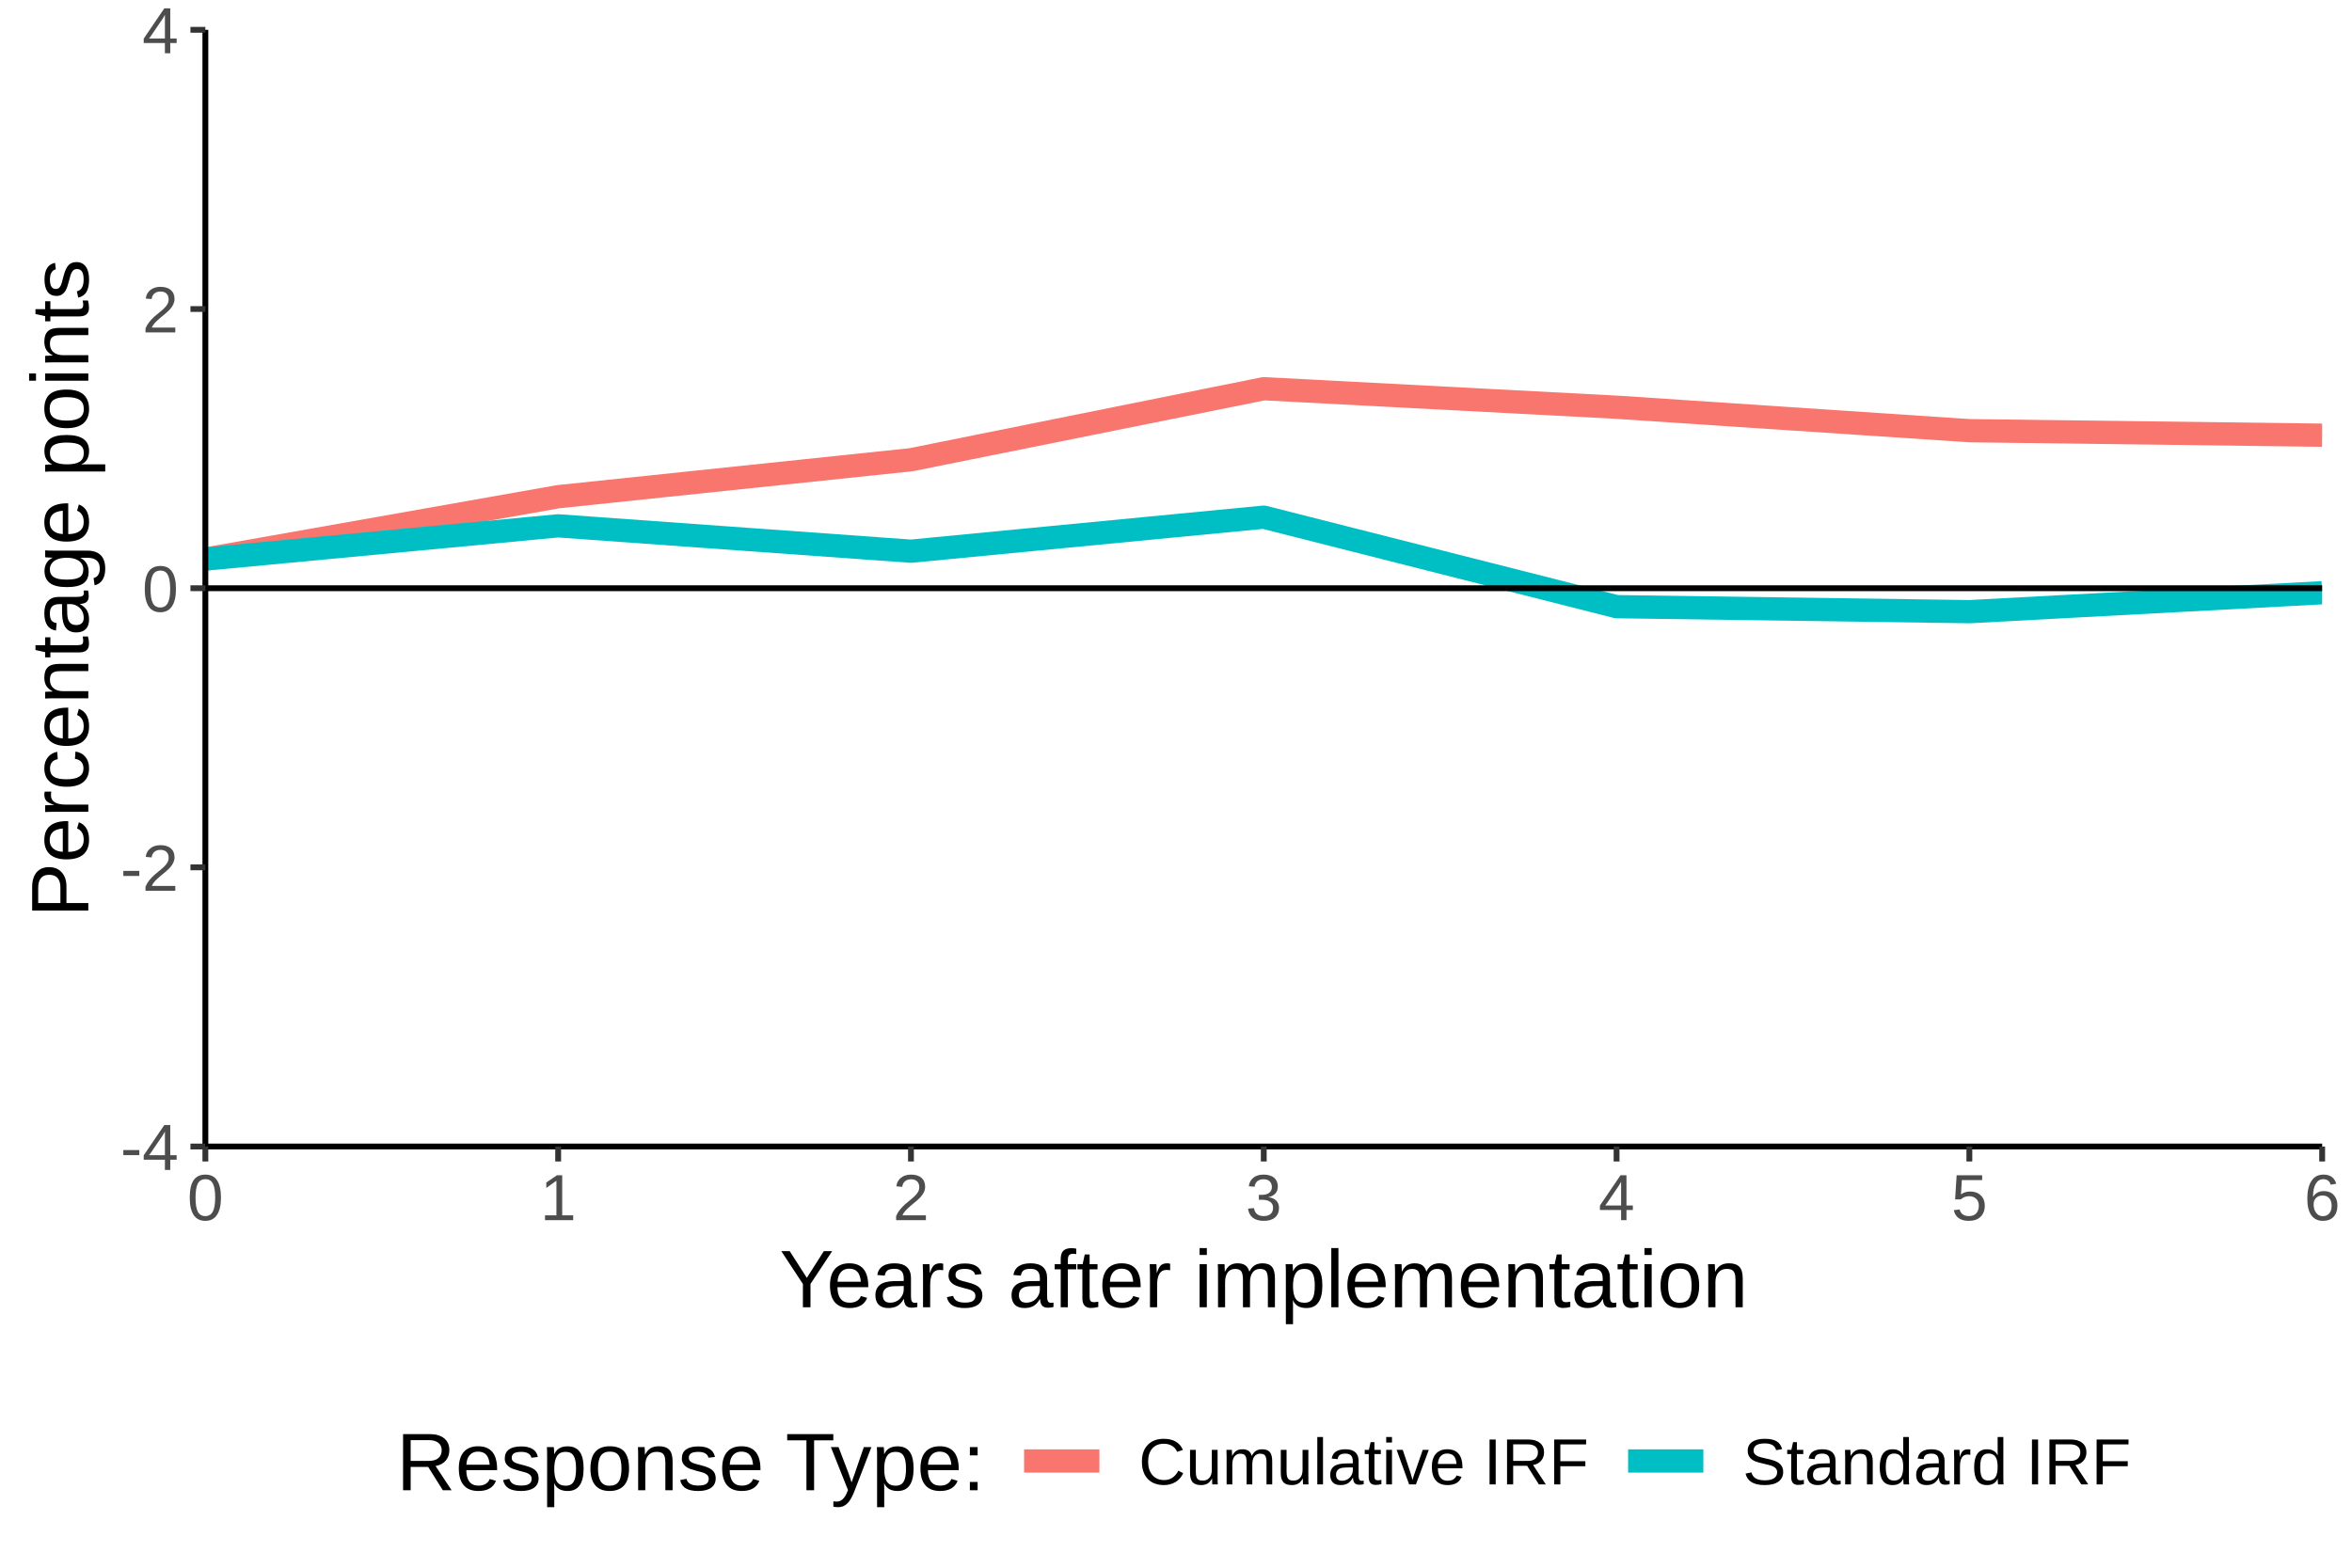
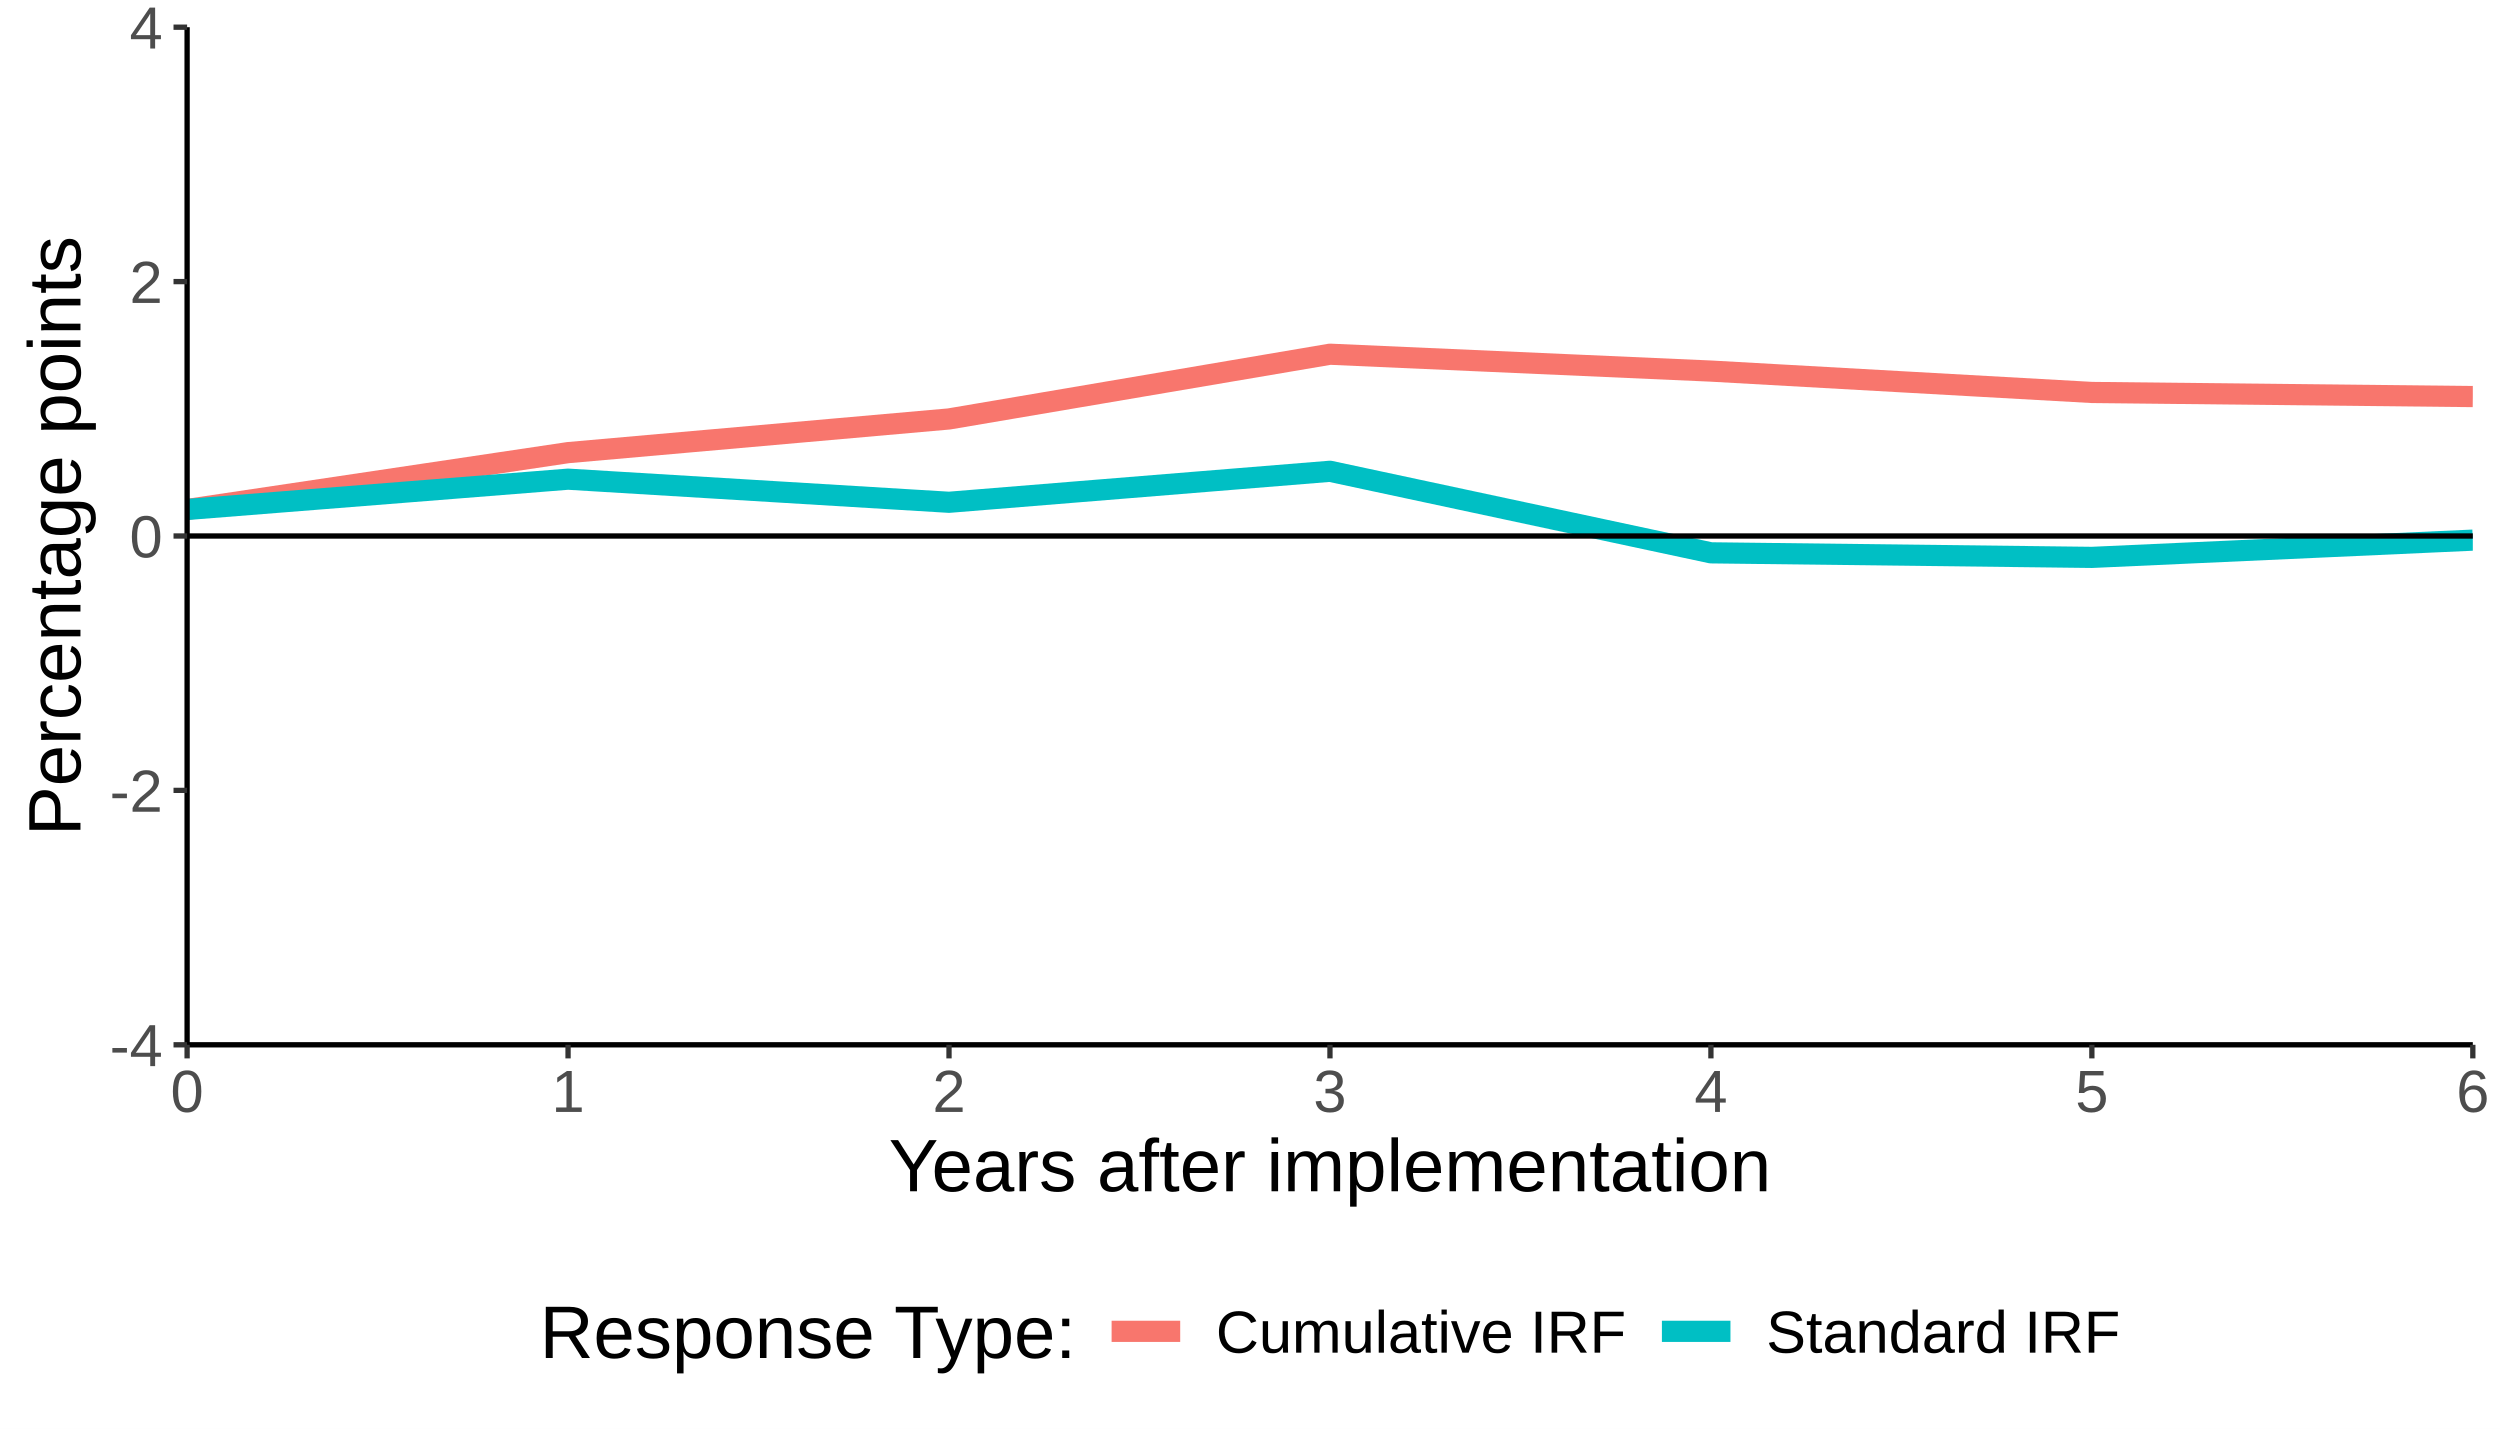
- <svg xmlns="http://www.w3.org/2000/svg" class="svglite" width="432.00pt" height="288.00pt" viewBox="0 0 432.00 288.00">
+ <svg xmlns="http://www.w3.org/2000/svg" class="svglite" width="504.00pt" height="288.00pt" viewBox="0 0 504.00 288.00">
  <defs>
    <style type="text/css">
    .svglite line, .svglite polyline, .svglite polygon, .svglite path, .svglite rect, .svglite circle {
      fill: none;
      stroke: #000000;
      stroke-linecap: round;
      stroke-linejoin: round;
      stroke-miterlimit: 10.00;
    }
    .svglite text {
      white-space: pre;
    }
  </style>
  </defs>
  <rect width="100%" height="100%" style="stroke: none; fill: #FFFFFF;" />
  <defs>
-     <clipPath id="cpMC4wMHw0MzIuMDB8MC4wMHwyODguMDA=">
-       <rect x="0.00" y="0.00" width="432.00" height="288.00" />
+     <clipPath id="cpMC4wMHw1MDQuMDB8MC4wMHwyODguMDA=">
+       <rect x="0.00" y="0.00" width="504.00" height="288.00" />
    </clipPath>
  </defs>
-   <g clip-path="url(#cpMC4wMHw0MzIuMDB8MC4wMHwyODguMDA=)">
-     <rect x="0" y="0.00" width="432.00" height="288.00" style="stroke-width: 1.07; stroke: #FFFFFF; fill: #FFFFFF;" />
+   <g clip-path="url(#cpMC4wMHw1MDQuMDB8MC4wMHwyODguMDA=)">
+     <rect x="0.00" y="0.00" width="504.00" height="288.00" style="stroke-width: 1.07; stroke: #FFFFFF; fill: #FFFFFF;" />
  </g>
  <defs>
-     <clipPath id="cpMzcuNzJ8NDI2LjUyfDUuNDh8MjEwLjYz">
-       <rect x="37.72" y="5.48" width="388.80" height="205.15" />
+     <clipPath id="cpMzcuNzJ8NDk4LjUyfDUuNDh8MjEwLjYz">
+       <rect x="37.72" y="5.48" width="460.80" height="205.15" />
    </clipPath>
  </defs>
-   <g clip-path="url(#cpMzcuNzJ8NDI2LjUyfDUuNDh8MjEwLjYz)">
-     <rect x="37.72" y="5.48" width="388.80" height="205.15" style="stroke-width: 1.07; stroke: none; fill: #FFFFFF;" />
-     <polyline points="37.72,102.71 102.52,91.25 167.32,84.46 232.12,71.41 296.92,74.81 361.72,79.12 426.52,79.95 " style="stroke-width: 4.27; stroke: #F8766D; stroke-linecap: butt;" />
-     <polyline points="37.72,102.71 102.52,96.60 167.32,101.26 232.12,95.01 296.92,111.45 361.72,112.37 426.52,108.89 " style="stroke-width: 4.27; stroke: #00BFC4; stroke-linecap: butt;" />
-     <polyline points="37.72,108.06 37.72,108.06 102.52,108.06 102.52,108.06 167.32,108.06 167.32,108.06 232.12,108.06 232.12,108.06 296.92,108.06 296.92,108.06 361.72,108.06 361.72,108.06 426.52,108.06 426.52,108.06 " style="stroke-width: 1.07; stroke-linecap: butt;" />
+   <g clip-path="url(#cpMzcuNzJ8NDk4LjUyfDUuNDh8MjEwLjYz)">
+     <rect x="37.72" y="5.48" width="460.80" height="205.15" style="stroke-width: 1.07; stroke: none; fill: #FFFFFF;" />
+     <polyline points="37.72,102.71 114.52,91.25 191.32,84.46 268.12,71.41 344.92,74.81 421.72,79.12 498.52,79.95 " style="stroke-width: 4.27; stroke: #F8766D; stroke-linecap: butt;" />
+     <polyline points="37.72,102.71 114.52,96.60 191.32,101.26 268.12,95.01 344.92,111.45 421.72,112.37 498.52,108.89 " style="stroke-width: 4.27; stroke: #00BFC4; stroke-linecap: butt;" />
+     <polyline points="37.72,108.06 37.72,108.06 114.52,108.06 114.52,108.06 191.32,108.06 191.32,108.06 268.12,108.06 268.12,108.06 344.92,108.06 344.92,108.06 421.72,108.06 421.72,108.06 498.52,108.06 498.52,108.06 " style="stroke-width: 1.07; stroke-linecap: butt;" />
  </g>
-   <g clip-path="url(#cpMC4wMHw0MzIuMDB8MC4wMHwyODguMDA=)">
+   <g clip-path="url(#cpMC4wMHw1MDQuMDB8MC4wMHwyODguMDA=)">
    <polyline points="37.72,210.63 37.72,5.48 " style="stroke-width: 1.07; stroke-linecap: butt;" />
    <text x="32.79" y="214.93" text-anchor="end" style="font-size: 12.00px;fill: #4D4D4D; font-family: &quot;Arial&quot;;" textLength="10.67px" lengthAdjust="spacingAndGlyphs">-4</text>
    <text x="32.79" y="163.64" text-anchor="end" style="font-size: 12.00px;fill: #4D4D4D; font-family: &quot;Arial&quot;;" textLength="10.67px" lengthAdjust="spacingAndGlyphs">-2</text>
    <text x="32.79" y="112.35" text-anchor="end" style="font-size: 12.00px;fill: #4D4D4D; font-family: &quot;Arial&quot;;" textLength="6.67px" lengthAdjust="spacingAndGlyphs">0</text>
    <text x="32.79" y="61.07" text-anchor="end" style="font-size: 12.00px;fill: #4D4D4D; font-family: &quot;Arial&quot;;" textLength="6.67px" lengthAdjust="spacingAndGlyphs">2</text>
    <text x="32.79" y="9.78" text-anchor="end" style="font-size: 12.00px;fill: #4D4D4D; font-family: &quot;Arial&quot;;" textLength="6.67px" lengthAdjust="spacingAndGlyphs">4</text>
    <polyline points="34.98,210.63 37.72,210.63 " style="stroke-width: 1.07; stroke: #333333; stroke-linecap: butt;" />
    <polyline points="34.98,159.34 37.72,159.34 " style="stroke-width: 1.07; stroke: #333333; stroke-linecap: butt;" />
    <polyline points="34.98,108.06 37.72,108.06 " style="stroke-width: 1.07; stroke: #333333; stroke-linecap: butt;" />
    <polyline points="34.98,56.77 37.72,56.77 " style="stroke-width: 1.07; stroke: #333333; stroke-linecap: butt;" />
    <polyline points="34.98,5.48 37.72,5.48 " style="stroke-width: 1.07; stroke: #333333; stroke-linecap: butt;" />
-     <polyline points="37.72,210.63 426.52,210.63 " style="stroke-width: 1.07; stroke-linecap: butt;" />
+     <polyline points="37.72,210.63 498.52,210.63 " style="stroke-width: 1.07; stroke-linecap: butt;" />
    <polyline points="37.72,213.37 37.72,210.63 " style="stroke-width: 1.07; stroke: #333333; stroke-linecap: butt;" />
-     <polyline points="102.52,213.37 102.52,210.63 " style="stroke-width: 1.07; stroke: #333333; stroke-linecap: butt;" />
-     <polyline points="167.32,213.37 167.32,210.63 " style="stroke-width: 1.07; stroke: #333333; stroke-linecap: butt;" />
-     <polyline points="232.12,213.37 232.12,210.63 " style="stroke-width: 1.07; stroke: #333333; stroke-linecap: butt;" />
-     <polyline points="296.92,213.37 296.92,210.63 " style="stroke-width: 1.07; stroke: #333333; stroke-linecap: butt;" />
-     <polyline points="361.72,213.37 361.72,210.63 " style="stroke-width: 1.07; stroke: #333333; stroke-linecap: butt;" />
-     <polyline points="426.52,213.37 426.52,210.63 " style="stroke-width: 1.07; stroke: #333333; stroke-linecap: butt;" />
+     <polyline points="114.52,213.37 114.52,210.63 " style="stroke-width: 1.07; stroke: #333333; stroke-linecap: butt;" />
+     <polyline points="191.32,213.37 191.32,210.63 " style="stroke-width: 1.07; stroke: #333333; stroke-linecap: butt;" />
+     <polyline points="268.12,213.37 268.12,210.63 " style="stroke-width: 1.07; stroke: #333333; stroke-linecap: butt;" />
+     <polyline points="344.92,213.37 344.92,210.63 " style="stroke-width: 1.07; stroke: #333333; stroke-linecap: butt;" />
+     <polyline points="421.72,213.37 421.72,210.63 " style="stroke-width: 1.07; stroke: #333333; stroke-linecap: butt;" />
+     <polyline points="498.52,213.37 498.52,210.63 " style="stroke-width: 1.07; stroke: #333333; stroke-linecap: butt;" />
    <text x="37.72" y="224.16" text-anchor="middle" style="font-size: 12.00px;fill: #4D4D4D; font-family: &quot;Arial&quot;;" textLength="6.67px" lengthAdjust="spacingAndGlyphs">0</text>
-     <text x="102.52" y="224.16" text-anchor="middle" style="font-size: 12.00px;fill: #4D4D4D; font-family: &quot;Arial&quot;;" textLength="6.67px" lengthAdjust="spacingAndGlyphs">1</text>
-     <text x="167.32" y="224.16" text-anchor="middle" style="font-size: 12.00px;fill: #4D4D4D; font-family: &quot;Arial&quot;;" textLength="6.67px" lengthAdjust="spacingAndGlyphs">2</text>
-     <text x="232.12" y="224.16" text-anchor="middle" style="font-size: 12.00px;fill: #4D4D4D; font-family: &quot;Arial&quot;;" textLength="6.67px" lengthAdjust="spacingAndGlyphs">3</text>
-     <text x="296.92" y="224.16" text-anchor="middle" style="font-size: 12.00px;fill: #4D4D4D; font-family: &quot;Arial&quot;;" textLength="6.67px" lengthAdjust="spacingAndGlyphs">4</text>
-     <text x="361.72" y="224.16" text-anchor="middle" style="font-size: 12.00px;fill: #4D4D4D; font-family: &quot;Arial&quot;;" textLength="6.67px" lengthAdjust="spacingAndGlyphs">5</text>
-     <text x="426.52" y="224.16" text-anchor="middle" style="font-size: 12.00px;fill: #4D4D4D; font-family: &quot;Arial&quot;;" textLength="6.67px" lengthAdjust="spacingAndGlyphs">6</text>
-     <text x="232.12" y="240.16" text-anchor="middle" style="font-size: 15.00px; font-family: &quot;Arial&quot;;" textLength="177.83px" lengthAdjust="spacingAndGlyphs">Years after implementation</text>
+     <text x="114.52" y="224.16" text-anchor="middle" style="font-size: 12.00px;fill: #4D4D4D; font-family: &quot;Arial&quot;;" textLength="6.67px" lengthAdjust="spacingAndGlyphs">1</text>
+     <text x="191.32" y="224.16" text-anchor="middle" style="font-size: 12.00px;fill: #4D4D4D; font-family: &quot;Arial&quot;;" textLength="6.67px" lengthAdjust="spacingAndGlyphs">2</text>
+     <text x="268.12" y="224.16" text-anchor="middle" style="font-size: 12.00px;fill: #4D4D4D; font-family: &quot;Arial&quot;;" textLength="6.67px" lengthAdjust="spacingAndGlyphs">3</text>
+     <text x="344.92" y="224.16" text-anchor="middle" style="font-size: 12.00px;fill: #4D4D4D; font-family: &quot;Arial&quot;;" textLength="6.67px" lengthAdjust="spacingAndGlyphs">4</text>
+     <text x="421.72" y="224.16" text-anchor="middle" style="font-size: 12.00px;fill: #4D4D4D; font-family: &quot;Arial&quot;;" textLength="6.67px" lengthAdjust="spacingAndGlyphs">5</text>
+     <text x="498.52" y="224.16" text-anchor="middle" style="font-size: 12.00px;fill: #4D4D4D; font-family: &quot;Arial&quot;;" textLength="6.67px" lengthAdjust="spacingAndGlyphs">6</text>
+     <text x="268.12" y="240.16" text-anchor="middle" style="font-size: 15.00px; font-family: &quot;Arial&quot;;" textLength="177.83px" lengthAdjust="spacingAndGlyphs">Years after implementation</text>
    <text transform="translate(16.22,108.06) rotate(-90)" text-anchor="middle" style="font-size: 15.00px; font-family: &quot;Arial&quot;;" textLength="120.88px" lengthAdjust="spacingAndGlyphs">Percentage points</text>
-     <rect x="67.32" y="254.28" width="329.60" height="28.24" style="stroke-width: 1.07; stroke: none; fill: #FFFFFF;" />
-     <text x="72.80" y="273.77" style="font-size: 15.00px; font-family: &quot;Arial&quot;;" textLength="108.09px" lengthAdjust="spacingAndGlyphs">Response Type:</text>
-     <rect x="186.37" y="259.76" width="17.28" height="17.28" style="stroke-width: 1.07; stroke: none; fill: #FFFFFF;" />
-     <line x1="188.10" y1="268.40" x2="201.93" y2="268.40" style="stroke-width: 4.27; stroke: #F8766D; stroke-linecap: butt;" />
-     <rect x="297.31" y="259.76" width="17.28" height="17.28" style="stroke-width: 1.07; stroke: none; fill: #FFFFFF;" />
-     <line x1="299.04" y1="268.40" x2="312.86" y2="268.40" style="stroke-width: 4.27; stroke: #00BFC4; stroke-linecap: butt;" />
-     <text x="209.13" y="272.70" style="font-size: 12.00px; font-family: &quot;Arial&quot;;" textLength="82.70px" lengthAdjust="spacingAndGlyphs">Cumulative IRF</text>
-     <text x="320.07" y="272.70" style="font-size: 12.00px; font-family: &quot;Arial&quot;;" textLength="71.37px" lengthAdjust="spacingAndGlyphs">Standard IRF</text>
+     <rect x="103.32" y="254.28" width="329.60" height="28.24" style="stroke-width: 1.07; stroke: none; fill: #FFFFFF;" />
+     <text x="108.80" y="273.77" style="font-size: 15.00px; font-family: &quot;Arial&quot;;" textLength="108.09px" lengthAdjust="spacingAndGlyphs">Response Type:</text>
+     <rect x="222.37" y="259.76" width="17.28" height="17.28" style="stroke-width: 1.07; stroke: none; fill: #FFFFFF;" />
+     <line x1="224.10" y1="268.40" x2="237.93" y2="268.40" style="stroke-width: 4.27; stroke: #F8766D; stroke-linecap: butt;" />
+     <rect x="333.31" y="259.76" width="17.28" height="17.28" style="stroke-width: 1.07; stroke: none; fill: #FFFFFF;" />
+     <line x1="335.04" y1="268.40" x2="348.86" y2="268.40" style="stroke-width: 4.27; stroke: #00BFC4; stroke-linecap: butt;" />
+     <text x="245.13" y="272.70" style="font-size: 12.00px; font-family: &quot;Arial&quot;;" textLength="82.70px" lengthAdjust="spacingAndGlyphs">Cumulative IRF</text>
+     <text x="356.07" y="272.70" style="font-size: 12.00px; font-family: &quot;Arial&quot;;" textLength="71.37px" lengthAdjust="spacingAndGlyphs">Standard IRF</text>
  </g>
</svg>
